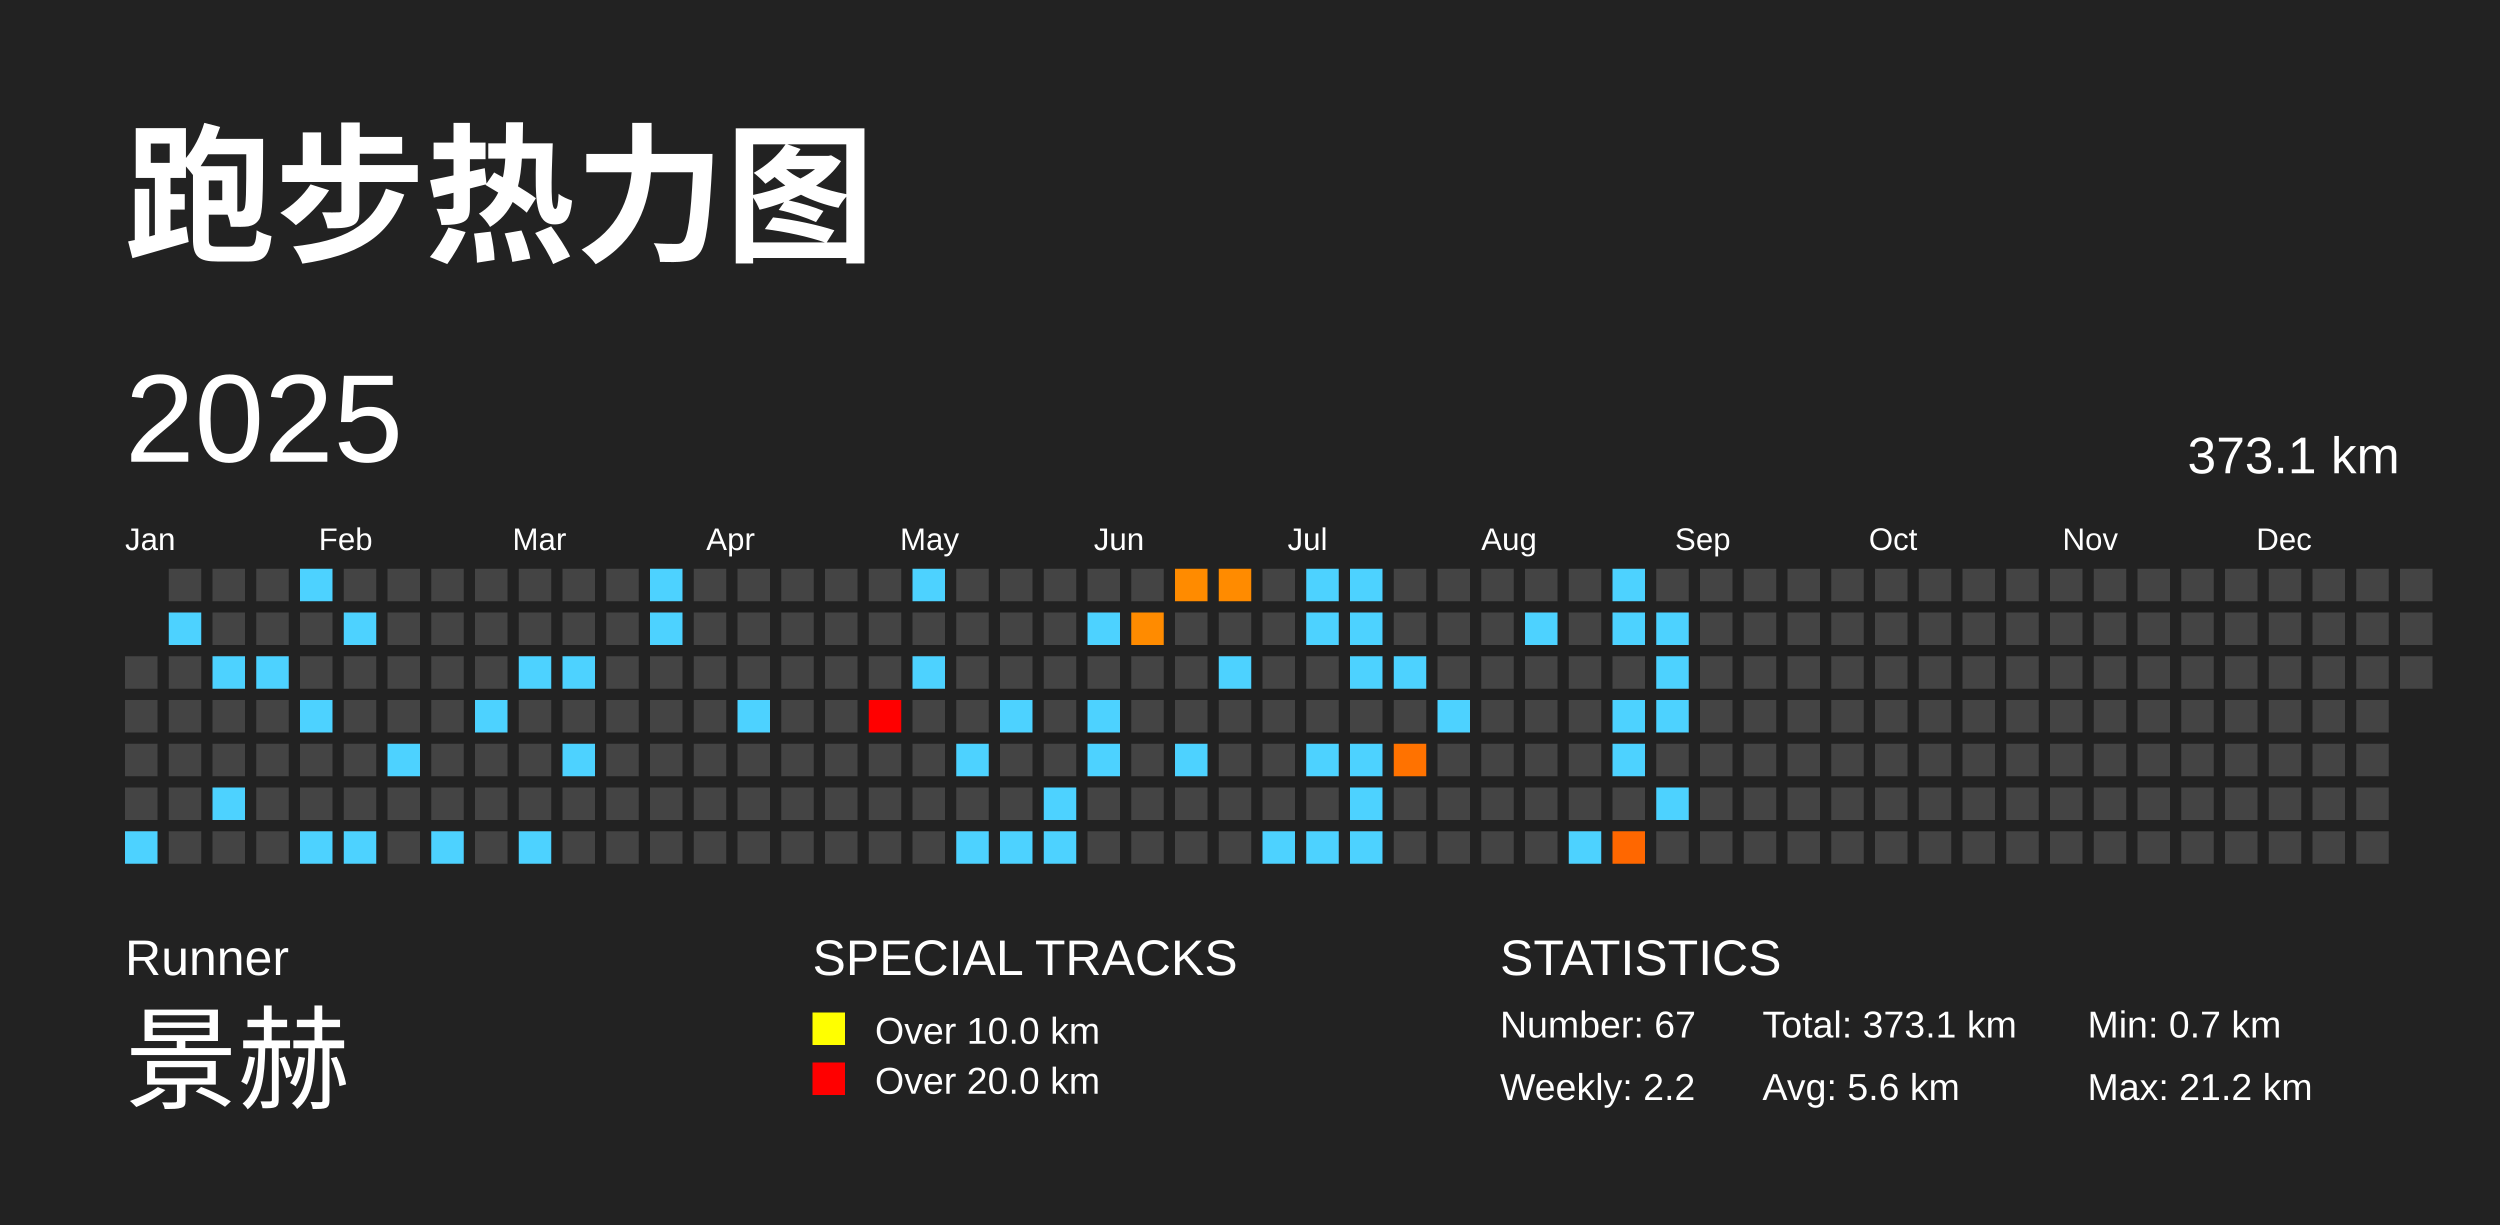
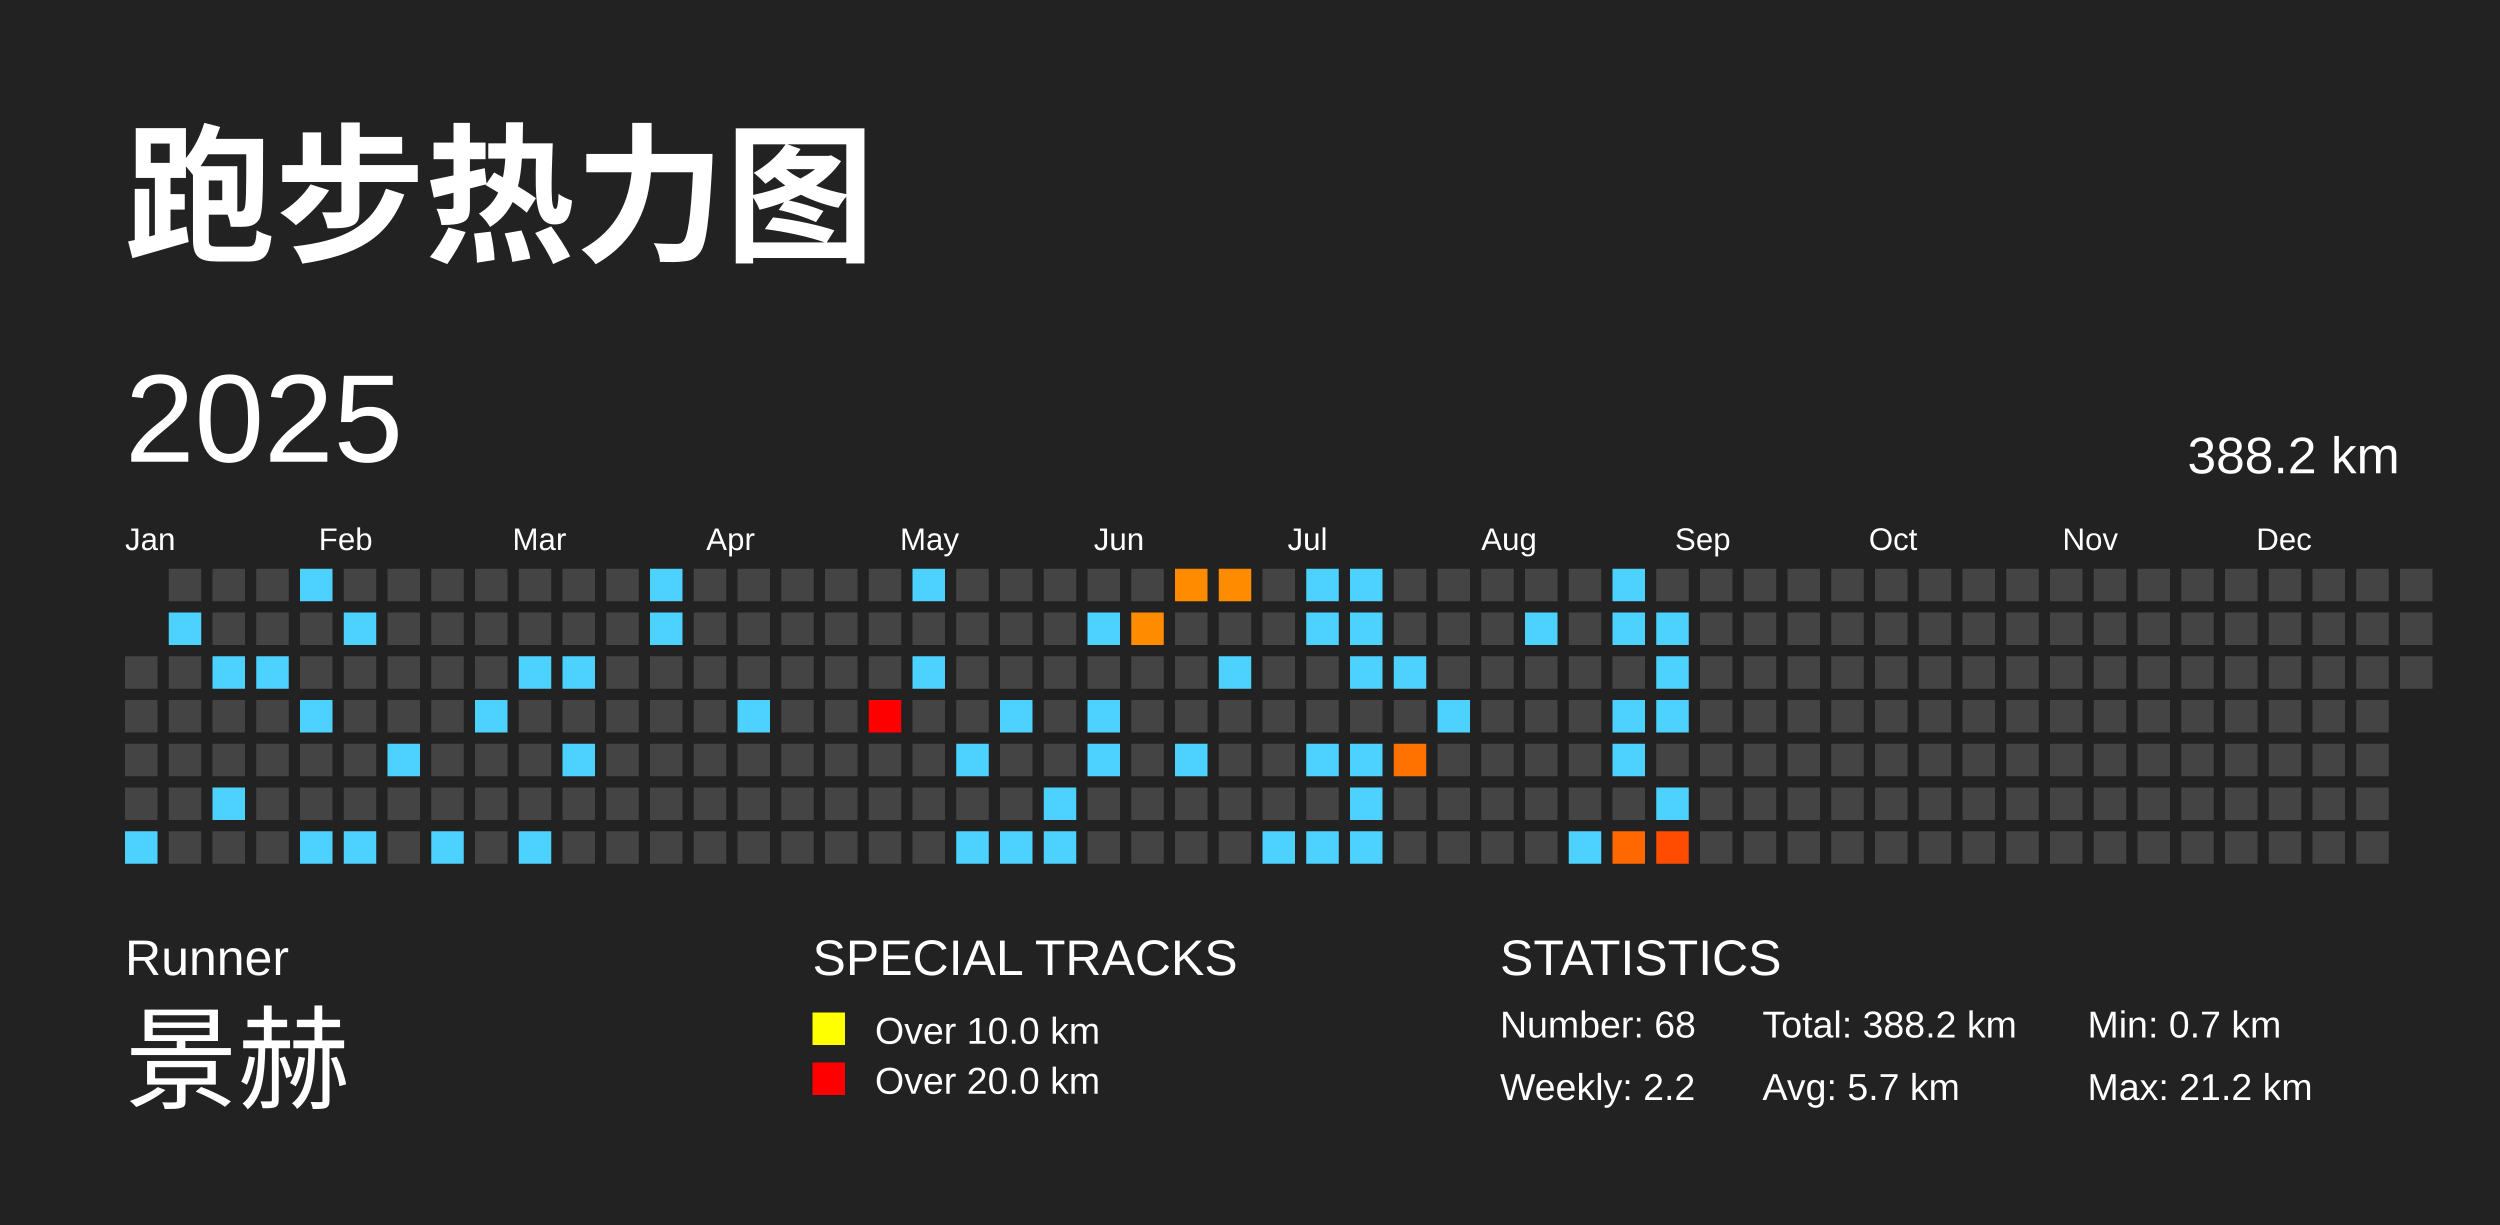
<svg xmlns="http://www.w3.org/2000/svg" baseProfile="full" height="98mm" version="1.1" viewBox="0,0,200,98" width="200mm">
  <defs />
  <rect fill="#222222" height="98" width="200" x="0" y="0" />
  <text fill="#FFFFFF" style="font-size:12px; font-family:Arial; font-weight:bold;" x="10" y="20">跑步热力图</text>
  <text fill="#FFFFFF" style="font-size:4px; font-family:Arial" x="10" y="78">Runner</text>
  <text fill="#FFFFFF" style="font-size:9px; font-family:Arial" x="10" y="88">景赫</text>
  <text fill="#FFFFFF" style="font-size:4px; font-family:Arial" x="65" y="78">SPECIAL TRACKS</text>
  <rect fill="yellow" height="2.6" width="2.6" x="65" y="81" />
  <text fill="#FFFFFF" style="font-size:3px; font-family:Arial" x="70" y="83.5">Over 10.0 km</text>
  <rect fill="red" height="2.6" width="2.6" x="65" y="85" />
  <text fill="#FFFFFF" style="font-size:3px; font-family:Arial" x="70" y="87.5">Over 20.0 km</text>
  <text fill="#FFFFFF" style="font-size:4px; font-family:Arial" x="120" y="78">STATISTICS</text>
-   <text fill="#FFFFFF" style="font-size:3px; font-family:Arial" x="120" y="83">Number: 67</text>
+   <text fill="#FFFFFF" style="font-size:3px; font-family:Arial" x="120" y="83">Number: 68</text>
  <text fill="#FFFFFF" style="font-size:3px; font-family:Arial" x="120" y="88">Weekly: 2.2</text>
-   <text fill="#FFFFFF" style="font-size:3px; font-family:Arial" x="141" y="83">Total: 373.1 km</text>
-   <text fill="#FFFFFF" style="font-size:3px; font-family:Arial" x="141" y="88">Avg: 5.6 km</text>
+   <text fill="#FFFFFF" style="font-size:3px; font-family:Arial" x="141" y="83">Total: 388.2 km</text>
+   <text fill="#FFFFFF" style="font-size:3px; font-family:Arial" x="141" y="88">Avg: 5.7 km</text>
  <text fill="#FFFFFF" style="font-size:3px; font-family:Arial" x="167" y="83">Min: 0.7 km</text>
  <text fill="#FFFFFF" style="font-size:3px; font-family:Arial" x="167" y="88">Max: 21.2 km</text>
  <text dominant-baseline="hanging" fill="#FFFFFF" style="font-size:10.0px; font-family:Arial;" x="10" y="30">2025</text>
-   <text dominant-baseline="hanging" fill="#FFFFFF" style="font-size:4.125px; font-family:Arial;" x="175" y="35">373.1 km</text>
+   <text dominant-baseline="hanging" fill="#FFFFFF" style="font-size:4.125px; font-family:Arial;" x="175" y="35">388.2 km</text>
  <text fill="#FFFFFF" style="font-size:2.5px; font-family:Arial" x="10.0" y="44">Jan</text>
  <text fill="#FFFFFF" style="font-size:2.5px; font-family:Arial" x="25.5" y="44">Feb</text>
  <text fill="#FFFFFF" style="font-size:2.5px; font-family:Arial" x="41.0" y="44">Mar</text>
  <text fill="#FFFFFF" style="font-size:2.5px; font-family:Arial" x="56.5" y="44">Apr</text>
  <text fill="#FFFFFF" style="font-size:2.5px; font-family:Arial" x="72.0" y="44">May</text>
  <text fill="#FFFFFF" style="font-size:2.5px; font-family:Arial" x="87.5" y="44">Jun</text>
  <text fill="#FFFFFF" style="font-size:2.5px; font-family:Arial" x="103.0" y="44">Jul</text>
  <text fill="#FFFFFF" style="font-size:2.5px; font-family:Arial" x="118.5" y="44">Aug</text>
  <text fill="#FFFFFF" style="font-size:2.5px; font-family:Arial" x="134.0" y="44">Sep</text>
  <text fill="#FFFFFF" style="font-size:2.5px; font-family:Arial" x="149.5" y="44">Oct</text>
  <text fill="#FFFFFF" style="font-size:2.5px; font-family:Arial" x="165.0" y="44">Nov</text>
  <text fill="#FFFFFF" style="font-size:2.5px; font-family:Arial" x="180.5" y="44">Dec</text>
  <rect fill="#444444" height="2.6" width="2.6" x="10.0" y="52.5" />
  <rect fill="#444444" height="2.6" width="2.6" x="10.0" y="56.0" />
  <rect fill="#444444" height="2.6" width="2.6" x="10.0" y="59.5" />
  <rect fill="#444444" height="2.6" width="2.6" x="10.0" y="63.0" />
  <rect fill="#4dd2ff" height="2.6" width="2.6" x="10.0" y="66.5" />
  <rect fill="#444444" height="2.6" width="2.6" x="13.5" y="45.5" />
  <rect fill="#4dd2ff" height="2.6" width="2.6" x="13.5" y="49.0" />
  <rect fill="#444444" height="2.6" width="2.6" x="13.5" y="52.5" />
  <rect fill="#444444" height="2.6" width="2.6" x="13.5" y="56.0" />
  <rect fill="#444444" height="2.6" width="2.6" x="13.5" y="59.5" />
  <rect fill="#444444" height="2.6" width="2.6" x="13.5" y="63.0" />
  <rect fill="#444444" height="2.6" width="2.6" x="13.5" y="66.5" />
  <rect fill="#444444" height="2.6" width="2.6" x="17.0" y="45.5" />
  <rect fill="#444444" height="2.6" width="2.6" x="17.0" y="49.0" />
  <rect fill="#4dd2ff" height="2.6" width="2.6" x="17.0" y="52.5" />
  <rect fill="#444444" height="2.6" width="2.6" x="17.0" y="56.0" />
  <rect fill="#444444" height="2.6" width="2.6" x="17.0" y="59.5" />
  <rect fill="#4dd2ff" height="2.6" width="2.6" x="17.0" y="63.0" />
  <rect fill="#444444" height="2.6" width="2.6" x="17.0" y="66.5" />
  <rect fill="#444444" height="2.6" width="2.6" x="20.5" y="45.5" />
  <rect fill="#444444" height="2.6" width="2.6" x="20.5" y="49.0" />
  <rect fill="#4dd2ff" height="2.6" width="2.6" x="20.5" y="52.5" />
  <rect fill="#444444" height="2.6" width="2.6" x="20.5" y="56.0" />
  <rect fill="#444444" height="2.6" width="2.6" x="20.5" y="59.5" />
  <rect fill="#444444" height="2.6" width="2.6" x="20.5" y="63.0" />
  <rect fill="#444444" height="2.6" width="2.6" x="20.5" y="66.5" />
  <rect fill="#4dd2ff" height="2.6" width="2.6" x="24.0" y="45.5" />
  <rect fill="#444444" height="2.6" width="2.6" x="24.0" y="49.0" />
  <rect fill="#444444" height="2.6" width="2.6" x="24.0" y="52.5" />
  <rect fill="#4dd2ff" height="2.6" width="2.6" x="24.0" y="56.0" />
  <rect fill="#444444" height="2.6" width="2.6" x="24.0" y="59.5" />
  <rect fill="#444444" height="2.6" width="2.6" x="24.0" y="63.0" />
  <rect fill="#4dd2ff" height="2.6" width="2.6" x="24.0" y="66.5" />
  <rect fill="#444444" height="2.6" width="2.6" x="27.5" y="45.5" />
  <rect fill="#4dd2ff" height="2.6" width="2.6" x="27.5" y="49.0" />
  <rect fill="#444444" height="2.6" width="2.6" x="27.5" y="52.5" />
  <rect fill="#444444" height="2.6" width="2.6" x="27.5" y="56.0" />
  <rect fill="#444444" height="2.6" width="2.6" x="27.5" y="59.5" />
  <rect fill="#444444" height="2.6" width="2.6" x="27.5" y="63.0" />
  <rect fill="#4dd2ff" height="2.6" width="2.6" x="27.5" y="66.5" />
  <rect fill="#444444" height="2.6" width="2.6" x="31.0" y="45.5" />
  <rect fill="#444444" height="2.6" width="2.6" x="31.0" y="49.0" />
  <rect fill="#444444" height="2.6" width="2.6" x="31.0" y="52.5" />
  <rect fill="#444444" height="2.6" width="2.6" x="31.0" y="56.0" />
  <rect fill="#4dd2ff" height="2.6" width="2.6" x="31.0" y="59.5" />
  <rect fill="#444444" height="2.6" width="2.6" x="31.0" y="63.0" />
  <rect fill="#444444" height="2.6" width="2.6" x="31.0" y="66.5" />
  <rect fill="#444444" height="2.6" width="2.6" x="34.5" y="45.5" />
  <rect fill="#444444" height="2.6" width="2.6" x="34.5" y="49.0" />
  <rect fill="#444444" height="2.6" width="2.6" x="34.5" y="52.5" />
  <rect fill="#444444" height="2.6" width="2.6" x="34.5" y="56.0" />
  <rect fill="#444444" height="2.6" width="2.6" x="34.5" y="59.5" />
  <rect fill="#444444" height="2.6" width="2.6" x="34.5" y="63.0" />
  <rect fill="#4dd2ff" height="2.6" width="2.6" x="34.5" y="66.5" />
  <rect fill="#444444" height="2.6" width="2.6" x="38.0" y="45.5" />
  <rect fill="#444444" height="2.6" width="2.6" x="38.0" y="49.0" />
  <rect fill="#444444" height="2.6" width="2.6" x="38.0" y="52.5" />
  <rect fill="#4dd2ff" height="2.6" width="2.6" x="38.0" y="56.0" />
  <rect fill="#444444" height="2.6" width="2.6" x="38.0" y="59.5" />
  <rect fill="#444444" height="2.6" width="2.6" x="38.0" y="63.0" />
  <rect fill="#444444" height="2.6" width="2.6" x="38.0" y="66.5" />
  <rect fill="#444444" height="2.6" width="2.6" x="41.5" y="45.5" />
  <rect fill="#444444" height="2.6" width="2.6" x="41.5" y="49.0" />
  <rect fill="#4dd2ff" height="2.6" width="2.6" x="41.5" y="52.5" />
  <rect fill="#444444" height="2.6" width="2.6" x="41.5" y="56.0" />
  <rect fill="#444444" height="2.6" width="2.6" x="41.5" y="59.5" />
  <rect fill="#444444" height="2.6" width="2.6" x="41.5" y="63.0" />
  <rect fill="#4dd2ff" height="2.6" width="2.6" x="41.5" y="66.5" />
  <rect fill="#444444" height="2.6" width="2.6" x="45.0" y="45.5" />
  <rect fill="#444444" height="2.6" width="2.6" x="45.0" y="49.0" />
  <rect fill="#4dd2ff" height="2.6" width="2.6" x="45.0" y="52.5" />
  <rect fill="#444444" height="2.6" width="2.6" x="45.0" y="56.0" />
  <rect fill="#4dd2ff" height="2.6" width="2.6" x="45.0" y="59.5" />
  <rect fill="#444444" height="2.6" width="2.6" x="45.0" y="63.0" />
  <rect fill="#444444" height="2.6" width="2.6" x="45.0" y="66.5" />
  <rect fill="#444444" height="2.6" width="2.6" x="48.5" y="45.5" />
  <rect fill="#444444" height="2.6" width="2.6" x="48.5" y="49.0" />
  <rect fill="#444444" height="2.6" width="2.6" x="48.5" y="52.5" />
  <rect fill="#444444" height="2.6" width="2.6" x="48.5" y="56.0" />
  <rect fill="#444444" height="2.6" width="2.6" x="48.5" y="59.5" />
  <rect fill="#444444" height="2.6" width="2.6" x="48.5" y="63.0" />
  <rect fill="#444444" height="2.6" width="2.6" x="48.5" y="66.5" />
  <rect fill="#4dd2ff" height="2.6" width="2.6" x="52.0" y="45.5" />
  <rect fill="#4dd2ff" height="2.6" width="2.6" x="52.0" y="49.0" />
  <rect fill="#444444" height="2.6" width="2.6" x="52.0" y="52.5" />
  <rect fill="#444444" height="2.6" width="2.6" x="52.0" y="56.0" />
  <rect fill="#444444" height="2.6" width="2.6" x="52.0" y="59.5" />
  <rect fill="#444444" height="2.6" width="2.6" x="52.0" y="63.0" />
  <rect fill="#444444" height="2.6" width="2.6" x="52.0" y="66.5" />
  <rect fill="#444444" height="2.6" width="2.6" x="55.5" y="45.5" />
  <rect fill="#444444" height="2.6" width="2.6" x="55.5" y="49.0" />
  <rect fill="#444444" height="2.6" width="2.6" x="55.5" y="52.5" />
  <rect fill="#444444" height="2.6" width="2.6" x="55.5" y="56.0" />
  <rect fill="#444444" height="2.6" width="2.6" x="55.5" y="59.5" />
  <rect fill="#444444" height="2.6" width="2.6" x="55.5" y="63.0" />
  <rect fill="#444444" height="2.6" width="2.6" x="55.5" y="66.5" />
  <rect fill="#444444" height="2.6" width="2.6" x="59.0" y="45.5" />
  <rect fill="#444444" height="2.6" width="2.6" x="59.0" y="49.0" />
  <rect fill="#444444" height="2.6" width="2.6" x="59.0" y="52.5" />
  <rect fill="#4dd2ff" height="2.6" width="2.6" x="59.0" y="56.0" />
  <rect fill="#444444" height="2.6" width="2.6" x="59.0" y="59.5" />
  <rect fill="#444444" height="2.6" width="2.6" x="59.0" y="63.0" />
  <rect fill="#444444" height="2.6" width="2.6" x="59.0" y="66.5" />
  <rect fill="#444444" height="2.6" width="2.6" x="62.5" y="45.5" />
  <rect fill="#444444" height="2.6" width="2.6" x="62.5" y="49.0" />
  <rect fill="#444444" height="2.6" width="2.6" x="62.5" y="52.5" />
  <rect fill="#444444" height="2.6" width="2.6" x="62.5" y="56.0" />
  <rect fill="#444444" height="2.6" width="2.6" x="62.5" y="59.5" />
  <rect fill="#444444" height="2.6" width="2.6" x="62.5" y="63.0" />
  <rect fill="#444444" height="2.6" width="2.6" x="62.5" y="66.5" />
  <rect fill="#444444" height="2.6" width="2.6" x="66.0" y="45.5" />
  <rect fill="#444444" height="2.6" width="2.6" x="66.0" y="49.0" />
  <rect fill="#444444" height="2.6" width="2.6" x="66.0" y="52.5" />
  <rect fill="#444444" height="2.6" width="2.6" x="66.0" y="56.0" />
  <rect fill="#444444" height="2.6" width="2.6" x="66.0" y="59.5" />
  <rect fill="#444444" height="2.6" width="2.6" x="66.0" y="63.0" />
  <rect fill="#444444" height="2.6" width="2.6" x="66.0" y="66.5" />
  <rect fill="#444444" height="2.6" width="2.6" x="69.5" y="45.5" />
  <rect fill="#444444" height="2.6" width="2.6" x="69.5" y="49.0" />
  <rect fill="#444444" height="2.6" width="2.6" x="69.5" y="52.5" />
  <rect fill="red" height="2.6" width="2.6" x="69.5" y="56.0" />
  <rect fill="#444444" height="2.6" width="2.6" x="69.5" y="59.5" />
  <rect fill="#444444" height="2.6" width="2.6" x="69.5" y="63.0" />
  <rect fill="#444444" height="2.6" width="2.6" x="69.5" y="66.5" />
  <rect fill="#4dd2ff" height="2.6" width="2.6" x="73.0" y="45.5" />
  <rect fill="#444444" height="2.6" width="2.6" x="73.0" y="49.0" />
  <rect fill="#4dd2ff" height="2.6" width="2.6" x="73.0" y="52.5" />
  <rect fill="#444444" height="2.6" width="2.6" x="73.0" y="56.0" />
  <rect fill="#444444" height="2.6" width="2.6" x="73.0" y="59.5" />
  <rect fill="#444444" height="2.6" width="2.6" x="73.0" y="63.0" />
  <rect fill="#444444" height="2.6" width="2.6" x="73.0" y="66.5" />
  <rect fill="#444444" height="2.6" width="2.6" x="76.5" y="45.5" />
  <rect fill="#444444" height="2.6" width="2.6" x="76.5" y="49.0" />
  <rect fill="#444444" height="2.6" width="2.6" x="76.5" y="52.5" />
  <rect fill="#444444" height="2.6" width="2.6" x="76.5" y="56.0" />
  <rect fill="#4dd2ff" height="2.6" width="2.6" x="76.5" y="59.5" />
  <rect fill="#444444" height="2.6" width="2.6" x="76.5" y="63.0" />
  <rect fill="#4dd2ff" height="2.6" width="2.6" x="76.5" y="66.5" />
  <rect fill="#444444" height="2.6" width="2.6" x="80.0" y="45.5" />
  <rect fill="#444444" height="2.6" width="2.6" x="80.0" y="49.0" />
  <rect fill="#444444" height="2.6" width="2.6" x="80.0" y="52.5" />
  <rect fill="#4dd2ff" height="2.6" width="2.6" x="80.0" y="56.0" />
  <rect fill="#444444" height="2.6" width="2.6" x="80.0" y="59.5" />
  <rect fill="#444444" height="2.6" width="2.6" x="80.0" y="63.0" />
  <rect fill="#4dd2ff" height="2.6" width="2.6" x="80.0" y="66.5" />
  <rect fill="#444444" height="2.6" width="2.6" x="83.5" y="45.5" />
  <rect fill="#444444" height="2.6" width="2.6" x="83.5" y="49.0" />
  <rect fill="#444444" height="2.6" width="2.6" x="83.5" y="52.5" />
  <rect fill="#444444" height="2.6" width="2.6" x="83.5" y="56.0" />
  <rect fill="#444444" height="2.6" width="2.6" x="83.5" y="59.5" />
  <rect fill="#4dd2ff" height="2.6" width="2.6" x="83.5" y="63.0" />
  <rect fill="#4dd2ff" height="2.6" width="2.6" x="83.5" y="66.5" />
  <rect fill="#444444" height="2.6" width="2.6" x="87.0" y="45.5" />
  <rect fill="#4dd2ff" height="2.6" width="2.6" x="87.0" y="49.0" />
  <rect fill="#444444" height="2.6" width="2.6" x="87.0" y="52.5" />
  <rect fill="#4dd2ff" height="2.6" width="2.6" x="87.0" y="56.0" />
  <rect fill="#4dd2ff" height="2.6" width="2.6" x="87.0" y="59.5" />
  <rect fill="#444444" height="2.6" width="2.6" x="87.0" y="63.0" />
  <rect fill="#444444" height="2.6" width="2.6" x="87.0" y="66.5" />
  <rect fill="#444444" height="2.6" width="2.6" x="90.5" y="45.5" />
  <rect fill="#ff8b00" height="2.6" width="2.6" x="90.5" y="49.0" />
  <rect fill="#444444" height="2.6" width="2.6" x="90.5" y="52.5" />
  <rect fill="#444444" height="2.6" width="2.6" x="90.5" y="56.0" />
  <rect fill="#444444" height="2.6" width="2.6" x="90.5" y="59.5" />
  <rect fill="#444444" height="2.6" width="2.6" x="90.5" y="63.0" />
  <rect fill="#444444" height="2.6" width="2.6" x="90.5" y="66.5" />
  <rect fill="#ff8b00" height="2.6" width="2.6" x="94.0" y="45.5" />
  <rect fill="#444444" height="2.6" width="2.6" x="94.0" y="49.0" />
  <rect fill="#444444" height="2.6" width="2.6" x="94.0" y="52.5" />
  <rect fill="#444444" height="2.6" width="2.6" x="94.0" y="56.0" />
  <rect fill="#4dd2ff" height="2.6" width="2.6" x="94.0" y="59.5" />
  <rect fill="#444444" height="2.6" width="2.6" x="94.0" y="63.0" />
  <rect fill="#444444" height="2.6" width="2.6" x="94.0" y="66.5" />
  <rect fill="#ff8b00" height="2.6" width="2.6" x="97.5" y="45.5" />
  <rect fill="#444444" height="2.6" width="2.6" x="97.5" y="49.0" />
  <rect fill="#4dd2ff" height="2.6" width="2.6" x="97.5" y="52.5" />
  <rect fill="#444444" height="2.6" width="2.6" x="97.5" y="56.0" />
  <rect fill="#444444" height="2.6" width="2.6" x="97.5" y="59.5" />
  <rect fill="#444444" height="2.6" width="2.6" x="97.5" y="63.0" />
  <rect fill="#444444" height="2.6" width="2.6" x="97.5" y="66.5" />
  <rect fill="#444444" height="2.6" width="2.6" x="101.0" y="45.5" />
  <rect fill="#444444" height="2.6" width="2.6" x="101.0" y="49.0" />
  <rect fill="#444444" height="2.6" width="2.6" x="101.0" y="52.5" />
  <rect fill="#444444" height="2.6" width="2.6" x="101.0" y="56.0" />
  <rect fill="#444444" height="2.6" width="2.6" x="101.0" y="59.5" />
  <rect fill="#444444" height="2.6" width="2.6" x="101.0" y="63.0" />
  <rect fill="#4dd2ff" height="2.6" width="2.6" x="101.0" y="66.5" />
  <rect fill="#4dd2ff" height="2.6" width="2.6" x="104.5" y="45.5" />
  <rect fill="#4dd2ff" height="2.6" width="2.6" x="104.5" y="49.0" />
  <rect fill="#444444" height="2.6" width="2.6" x="104.5" y="52.5" />
  <rect fill="#444444" height="2.6" width="2.6" x="104.5" y="56.0" />
  <rect fill="#4dd2ff" height="2.6" width="2.6" x="104.5" y="59.5" />
  <rect fill="#444444" height="2.6" width="2.6" x="104.5" y="63.0" />
  <rect fill="#4dd2ff" height="2.6" width="2.6" x="104.5" y="66.5" />
  <rect fill="#4dd2ff" height="2.6" width="2.6" x="108.0" y="45.5" />
  <rect fill="#4dd2ff" height="2.6" width="2.6" x="108.0" y="49.0" />
  <rect fill="#4dd2ff" height="2.6" width="2.6" x="108.0" y="52.5" />
  <rect fill="#444444" height="2.6" width="2.6" x="108.0" y="56.0" />
  <rect fill="#4dd2ff" height="2.6" width="2.6" x="108.0" y="59.5" />
  <rect fill="#4dd2ff" height="2.6" width="2.6" x="108.0" y="63.0" />
  <rect fill="#4dd2ff" height="2.6" width="2.6" x="108.0" y="66.5" />
  <rect fill="#444444" height="2.6" width="2.6" x="111.5" y="45.5" />
  <rect fill="#444444" height="2.6" width="2.6" x="111.5" y="49.0" />
  <rect fill="#4dd2ff" height="2.6" width="2.6" x="111.5" y="52.5" />
  <rect fill="#444444" height="2.6" width="2.6" x="111.5" y="56.0" />
  <rect fill="#ff7200" height="2.6" width="2.6" x="111.5" y="59.5" />
  <rect fill="#444444" height="2.6" width="2.6" x="111.5" y="63.0" />
  <rect fill="#444444" height="2.6" width="2.6" x="111.5" y="66.5" />
  <rect fill="#444444" height="2.6" width="2.6" x="115.0" y="45.5" />
  <rect fill="#444444" height="2.6" width="2.6" x="115.0" y="49.0" />
  <rect fill="#444444" height="2.6" width="2.6" x="115.0" y="52.5" />
  <rect fill="#4dd2ff" height="2.6" width="2.6" x="115.0" y="56.0" />
  <rect fill="#444444" height="2.6" width="2.6" x="115.0" y="59.5" />
  <rect fill="#444444" height="2.6" width="2.6" x="115.0" y="63.0" />
  <rect fill="#444444" height="2.6" width="2.6" x="115.0" y="66.5" />
  <rect fill="#444444" height="2.6" width="2.6" x="118.5" y="45.5" />
  <rect fill="#444444" height="2.6" width="2.6" x="118.5" y="49.0" />
  <rect fill="#444444" height="2.6" width="2.6" x="118.5" y="52.5" />
  <rect fill="#444444" height="2.6" width="2.6" x="118.5" y="56.0" />
  <rect fill="#444444" height="2.6" width="2.6" x="118.5" y="59.5" />
  <rect fill="#444444" height="2.6" width="2.6" x="118.5" y="63.0" />
  <rect fill="#444444" height="2.6" width="2.6" x="118.5" y="66.5" />
  <rect fill="#444444" height="2.6" width="2.6" x="122.0" y="45.5" />
  <rect fill="#4dd2ff" height="2.6" width="2.6" x="122.0" y="49.0" />
  <rect fill="#444444" height="2.6" width="2.6" x="122.0" y="52.5" />
  <rect fill="#444444" height="2.6" width="2.6" x="122.0" y="56.0" />
  <rect fill="#444444" height="2.6" width="2.6" x="122.0" y="59.5" />
  <rect fill="#444444" height="2.6" width="2.6" x="122.0" y="63.0" />
  <rect fill="#444444" height="2.6" width="2.6" x="122.0" y="66.5" />
  <rect fill="#444444" height="2.6" width="2.6" x="125.5" y="45.5" />
  <rect fill="#444444" height="2.6" width="2.6" x="125.5" y="49.0" />
  <rect fill="#444444" height="2.6" width="2.6" x="125.5" y="52.5" />
  <rect fill="#444444" height="2.6" width="2.6" x="125.5" y="56.0" />
  <rect fill="#444444" height="2.6" width="2.6" x="125.5" y="59.5" />
  <rect fill="#444444" height="2.6" width="2.6" x="125.5" y="63.0" />
  <rect fill="#4dd2ff" height="2.6" width="2.6" x="125.5" y="66.5" />
  <rect fill="#4dd2ff" height="2.6" width="2.6" x="129.0" y="45.5" />
  <rect fill="#4dd2ff" height="2.6" width="2.6" x="129.0" y="49.0" />
  <rect fill="#444444" height="2.6" width="2.6" x="129.0" y="52.5" />
  <rect fill="#4dd2ff" height="2.6" width="2.6" x="129.0" y="56.0" />
  <rect fill="#4dd2ff" height="2.6" width="2.6" x="129.0" y="59.5" />
  <rect fill="#444444" height="2.6" width="2.6" x="129.0" y="63.0" />
  <rect fill="#ff6700" height="2.6" width="2.6" x="129.0" y="66.5" />
  <rect fill="#444444" height="2.6" width="2.6" x="132.5" y="45.5" />
  <rect fill="#4dd2ff" height="2.6" width="2.6" x="132.5" y="49.0" />
  <rect fill="#4dd2ff" height="2.6" width="2.6" x="132.5" y="52.5" />
  <rect fill="#4dd2ff" height="2.6" width="2.6" x="132.5" y="56.0" />
  <rect fill="#444444" height="2.6" width="2.6" x="132.5" y="59.5" />
  <rect fill="#4dd2ff" height="2.6" width="2.6" x="132.5" y="63.0" />
-   <rect fill="#444444" height="2.6" width="2.6" x="132.5" y="66.5" />
+   <rect fill="#ff4c00" height="2.6" width="2.6" x="132.5" y="66.5" />
  <rect fill="#444444" height="2.6" width="2.6" x="136.0" y="45.5" />
  <rect fill="#444444" height="2.6" width="2.6" x="136.0" y="49.0" />
  <rect fill="#444444" height="2.6" width="2.6" x="136.0" y="52.5" />
  <rect fill="#444444" height="2.6" width="2.6" x="136.0" y="56.0" />
  <rect fill="#444444" height="2.6" width="2.6" x="136.0" y="59.5" />
  <rect fill="#444444" height="2.6" width="2.6" x="136.0" y="63.0" />
  <rect fill="#444444" height="2.6" width="2.6" x="136.0" y="66.5" />
  <rect fill="#444444" height="2.6" width="2.6" x="139.5" y="45.5" />
  <rect fill="#444444" height="2.6" width="2.6" x="139.5" y="49.0" />
  <rect fill="#444444" height="2.6" width="2.6" x="139.5" y="52.5" />
  <rect fill="#444444" height="2.6" width="2.6" x="139.5" y="56.0" />
  <rect fill="#444444" height="2.6" width="2.6" x="139.5" y="59.5" />
  <rect fill="#444444" height="2.6" width="2.6" x="139.5" y="63.0" />
  <rect fill="#444444" height="2.6" width="2.6" x="139.5" y="66.5" />
  <rect fill="#444444" height="2.6" width="2.6" x="143.0" y="45.5" />
  <rect fill="#444444" height="2.6" width="2.6" x="143.0" y="49.0" />
  <rect fill="#444444" height="2.6" width="2.6" x="143.0" y="52.5" />
  <rect fill="#444444" height="2.6" width="2.6" x="143.0" y="56.0" />
  <rect fill="#444444" height="2.6" width="2.6" x="143.0" y="59.5" />
  <rect fill="#444444" height="2.6" width="2.6" x="143.0" y="63.0" />
  <rect fill="#444444" height="2.6" width="2.6" x="143.0" y="66.5" />
  <rect fill="#444444" height="2.6" width="2.6" x="146.5" y="45.5" />
  <rect fill="#444444" height="2.6" width="2.6" x="146.5" y="49.0" />
  <rect fill="#444444" height="2.6" width="2.6" x="146.5" y="52.5" />
  <rect fill="#444444" height="2.6" width="2.6" x="146.5" y="56.0" />
  <rect fill="#444444" height="2.6" width="2.6" x="146.5" y="59.5" />
  <rect fill="#444444" height="2.6" width="2.6" x="146.5" y="63.0" />
  <rect fill="#444444" height="2.6" width="2.6" x="146.5" y="66.5" />
  <rect fill="#444444" height="2.6" width="2.6" x="150.0" y="45.5" />
  <rect fill="#444444" height="2.6" width="2.6" x="150.0" y="49.0" />
  <rect fill="#444444" height="2.6" width="2.6" x="150.0" y="52.5" />
  <rect fill="#444444" height="2.6" width="2.6" x="150.0" y="56.0" />
  <rect fill="#444444" height="2.6" width="2.6" x="150.0" y="59.5" />
  <rect fill="#444444" height="2.6" width="2.6" x="150.0" y="63.0" />
  <rect fill="#444444" height="2.6" width="2.6" x="150.0" y="66.5" />
  <rect fill="#444444" height="2.6" width="2.6" x="153.5" y="45.5" />
  <rect fill="#444444" height="2.6" width="2.6" x="153.5" y="49.0" />
  <rect fill="#444444" height="2.6" width="2.6" x="153.5" y="52.5" />
  <rect fill="#444444" height="2.6" width="2.6" x="153.5" y="56.0" />
  <rect fill="#444444" height="2.6" width="2.6" x="153.5" y="59.5" />
  <rect fill="#444444" height="2.6" width="2.6" x="153.5" y="63.0" />
  <rect fill="#444444" height="2.6" width="2.6" x="153.5" y="66.5" />
  <rect fill="#444444" height="2.6" width="2.6" x="157.0" y="45.5" />
  <rect fill="#444444" height="2.6" width="2.6" x="157.0" y="49.0" />
  <rect fill="#444444" height="2.6" width="2.6" x="157.0" y="52.5" />
  <rect fill="#444444" height="2.6" width="2.6" x="157.0" y="56.0" />
  <rect fill="#444444" height="2.6" width="2.6" x="157.0" y="59.5" />
  <rect fill="#444444" height="2.6" width="2.6" x="157.0" y="63.0" />
  <rect fill="#444444" height="2.6" width="2.6" x="157.0" y="66.5" />
  <rect fill="#444444" height="2.6" width="2.6" x="160.5" y="45.5" />
  <rect fill="#444444" height="2.6" width="2.6" x="160.5" y="49.0" />
  <rect fill="#444444" height="2.6" width="2.6" x="160.5" y="52.5" />
  <rect fill="#444444" height="2.6" width="2.6" x="160.5" y="56.0" />
  <rect fill="#444444" height="2.6" width="2.6" x="160.5" y="59.5" />
  <rect fill="#444444" height="2.6" width="2.6" x="160.5" y="63.0" />
  <rect fill="#444444" height="2.6" width="2.6" x="160.5" y="66.5" />
  <rect fill="#444444" height="2.6" width="2.6" x="164.0" y="45.5" />
  <rect fill="#444444" height="2.6" width="2.6" x="164.0" y="49.0" />
  <rect fill="#444444" height="2.6" width="2.6" x="164.0" y="52.5" />
  <rect fill="#444444" height="2.6" width="2.6" x="164.0" y="56.0" />
  <rect fill="#444444" height="2.6" width="2.6" x="164.0" y="59.5" />
  <rect fill="#444444" height="2.6" width="2.6" x="164.0" y="63.0" />
  <rect fill="#444444" height="2.6" width="2.6" x="164.0" y="66.5" />
  <rect fill="#444444" height="2.6" width="2.6" x="167.5" y="45.5" />
  <rect fill="#444444" height="2.6" width="2.6" x="167.5" y="49.0" />
  <rect fill="#444444" height="2.6" width="2.6" x="167.5" y="52.5" />
  <rect fill="#444444" height="2.6" width="2.6" x="167.5" y="56.0" />
  <rect fill="#444444" height="2.6" width="2.6" x="167.5" y="59.5" />
  <rect fill="#444444" height="2.6" width="2.6" x="167.5" y="63.0" />
  <rect fill="#444444" height="2.6" width="2.6" x="167.5" y="66.5" />
  <rect fill="#444444" height="2.6" width="2.6" x="171.0" y="45.5" />
  <rect fill="#444444" height="2.6" width="2.6" x="171.0" y="49.0" />
  <rect fill="#444444" height="2.6" width="2.6" x="171.0" y="52.5" />
  <rect fill="#444444" height="2.6" width="2.6" x="171.0" y="56.0" />
  <rect fill="#444444" height="2.6" width="2.6" x="171.0" y="59.5" />
  <rect fill="#444444" height="2.6" width="2.6" x="171.0" y="63.0" />
  <rect fill="#444444" height="2.6" width="2.6" x="171.0" y="66.5" />
  <rect fill="#444444" height="2.6" width="2.6" x="174.5" y="45.5" />
  <rect fill="#444444" height="2.6" width="2.6" x="174.5" y="49.0" />
  <rect fill="#444444" height="2.6" width="2.6" x="174.5" y="52.5" />
  <rect fill="#444444" height="2.6" width="2.6" x="174.5" y="56.0" />
  <rect fill="#444444" height="2.6" width="2.6" x="174.5" y="59.5" />
  <rect fill="#444444" height="2.6" width="2.6" x="174.5" y="63.0" />
  <rect fill="#444444" height="2.6" width="2.6" x="174.5" y="66.5" />
  <rect fill="#444444" height="2.6" width="2.6" x="178.0" y="45.5" />
  <rect fill="#444444" height="2.6" width="2.6" x="178.0" y="49.0" />
  <rect fill="#444444" height="2.6" width="2.6" x="178.0" y="52.5" />
  <rect fill="#444444" height="2.6" width="2.6" x="178.0" y="56.0" />
  <rect fill="#444444" height="2.6" width="2.6" x="178.0" y="59.5" />
  <rect fill="#444444" height="2.6" width="2.6" x="178.0" y="63.0" />
  <rect fill="#444444" height="2.6" width="2.6" x="178.0" y="66.5" />
  <rect fill="#444444" height="2.6" width="2.6" x="181.5" y="45.5" />
  <rect fill="#444444" height="2.6" width="2.6" x="181.5" y="49.0" />
  <rect fill="#444444" height="2.6" width="2.6" x="181.5" y="52.5" />
  <rect fill="#444444" height="2.6" width="2.6" x="181.5" y="56.0" />
  <rect fill="#444444" height="2.6" width="2.6" x="181.5" y="59.5" />
  <rect fill="#444444" height="2.6" width="2.6" x="181.5" y="63.0" />
  <rect fill="#444444" height="2.6" width="2.6" x="181.5" y="66.5" />
  <rect fill="#444444" height="2.6" width="2.6" x="185.0" y="45.5" />
  <rect fill="#444444" height="2.6" width="2.6" x="185.0" y="49.0" />
  <rect fill="#444444" height="2.6" width="2.6" x="185.0" y="52.5" />
  <rect fill="#444444" height="2.6" width="2.6" x="185.0" y="56.0" />
  <rect fill="#444444" height="2.6" width="2.6" x="185.0" y="59.5" />
  <rect fill="#444444" height="2.6" width="2.6" x="185.0" y="63.0" />
  <rect fill="#444444" height="2.6" width="2.6" x="185.0" y="66.5" />
  <rect fill="#444444" height="2.6" width="2.6" x="188.5" y="45.5" />
  <rect fill="#444444" height="2.6" width="2.6" x="188.5" y="49.0" />
  <rect fill="#444444" height="2.6" width="2.6" x="188.5" y="52.5" />
  <rect fill="#444444" height="2.6" width="2.6" x="188.5" y="56.0" />
  <rect fill="#444444" height="2.6" width="2.6" x="188.5" y="59.5" />
  <rect fill="#444444" height="2.6" width="2.6" x="188.5" y="63.0" />
  <rect fill="#444444" height="2.6" width="2.6" x="188.5" y="66.5" />
  <rect fill="#444444" height="2.6" width="2.6" x="192.0" y="45.5" />
  <rect fill="#444444" height="2.6" width="2.6" x="192.0" y="49.0" />
  <rect fill="#444444" height="2.6" width="2.6" x="192.0" y="52.5" />
</svg>
